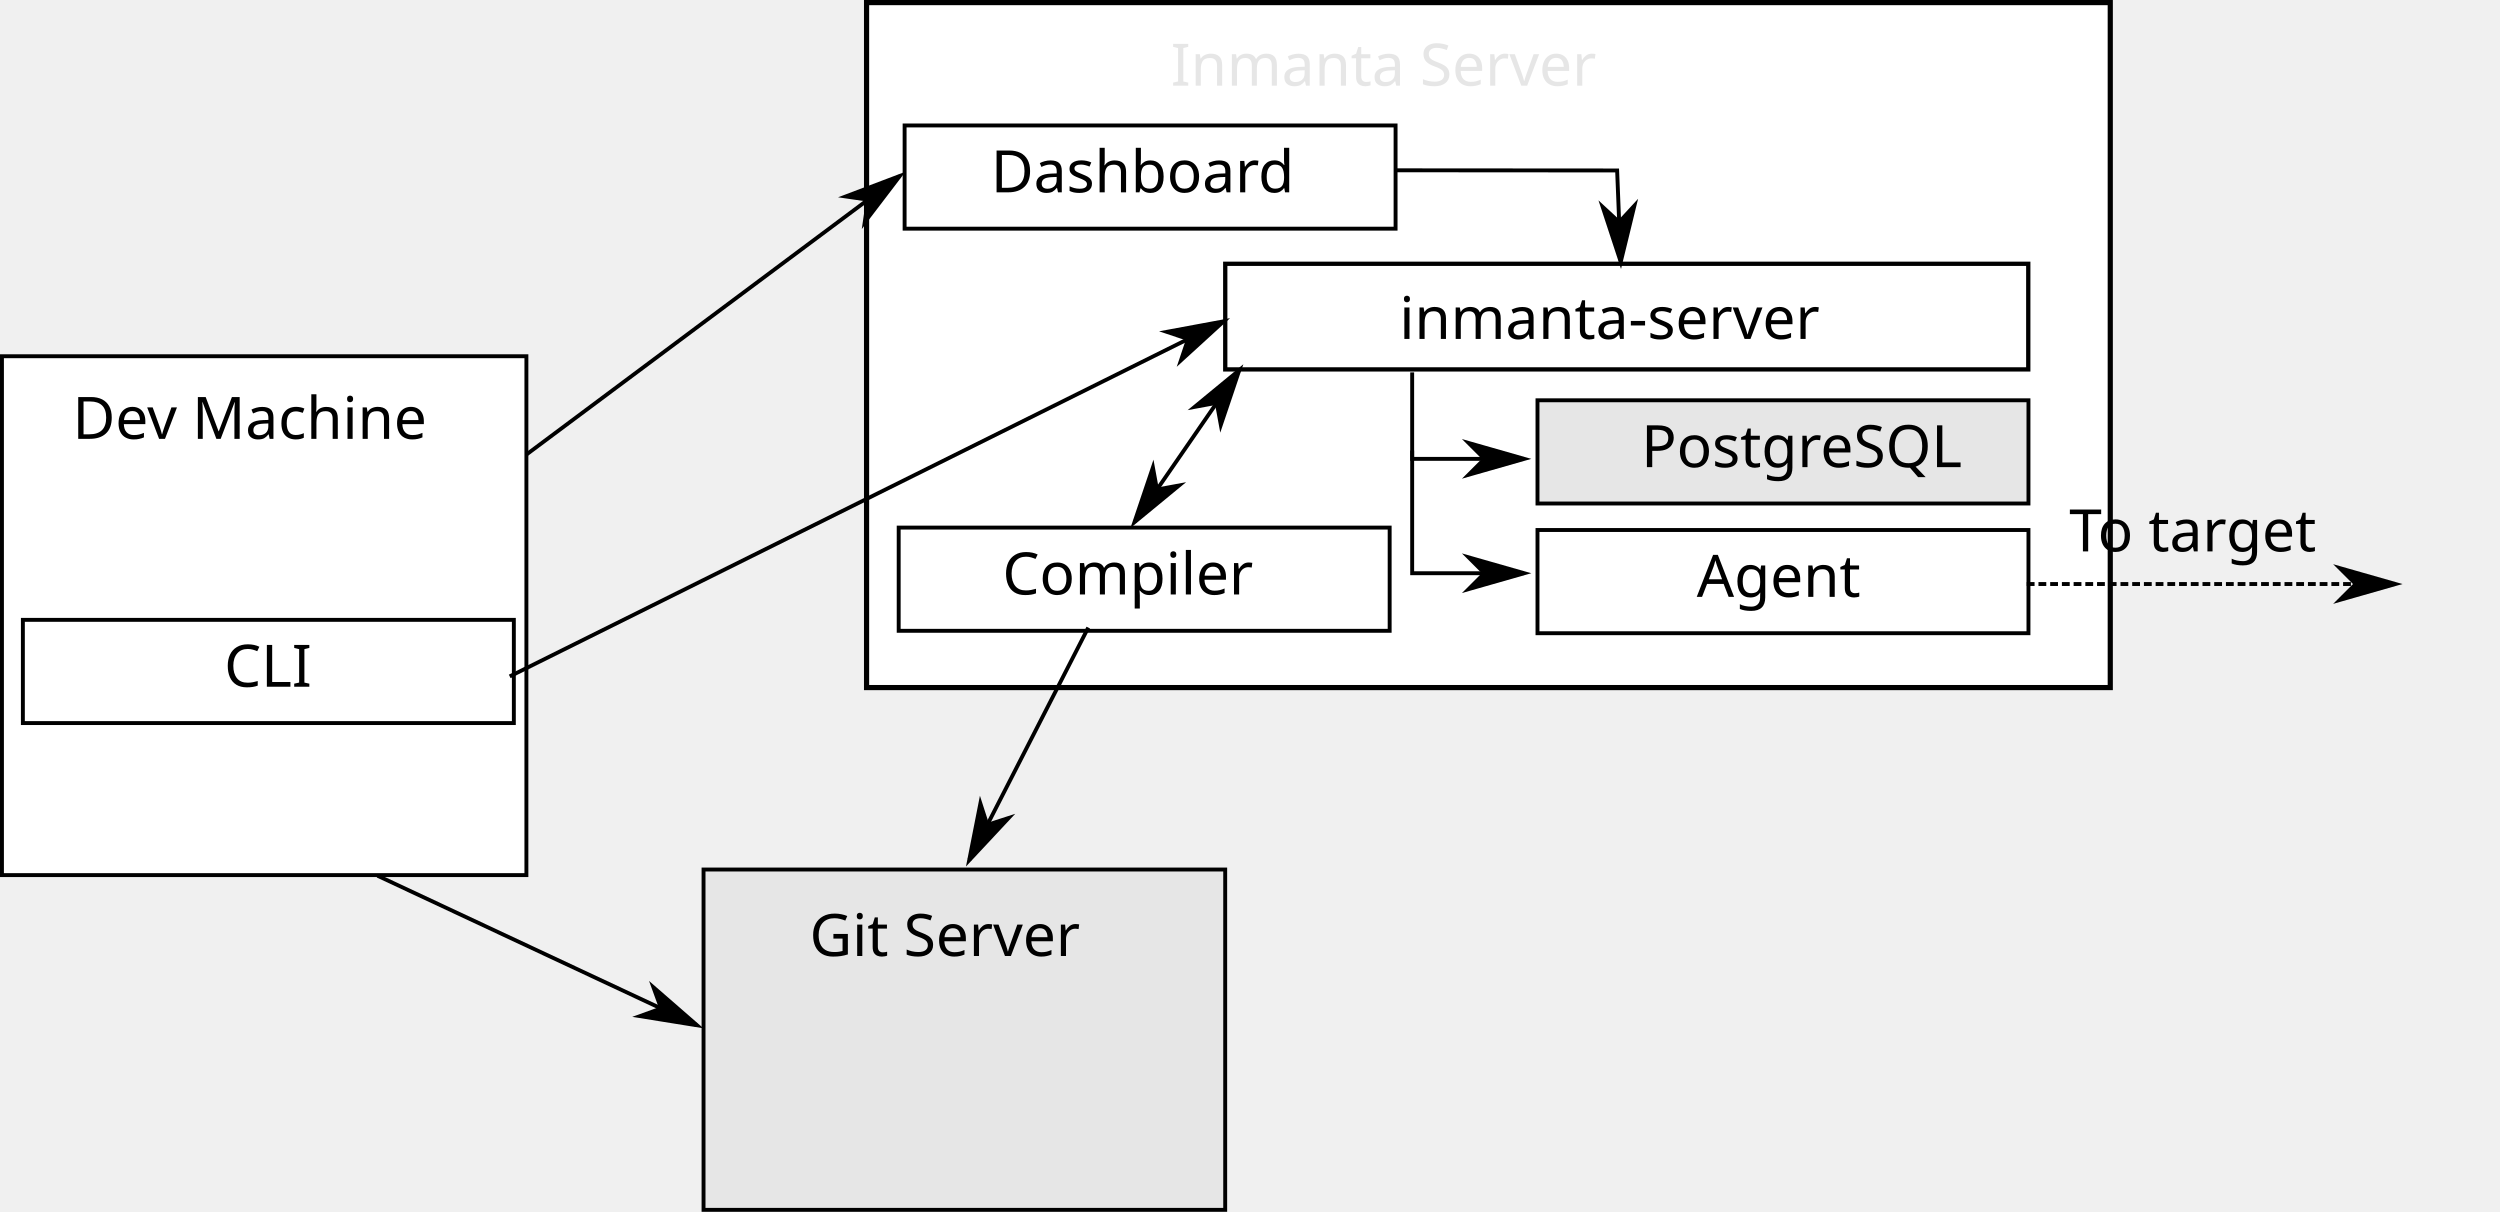
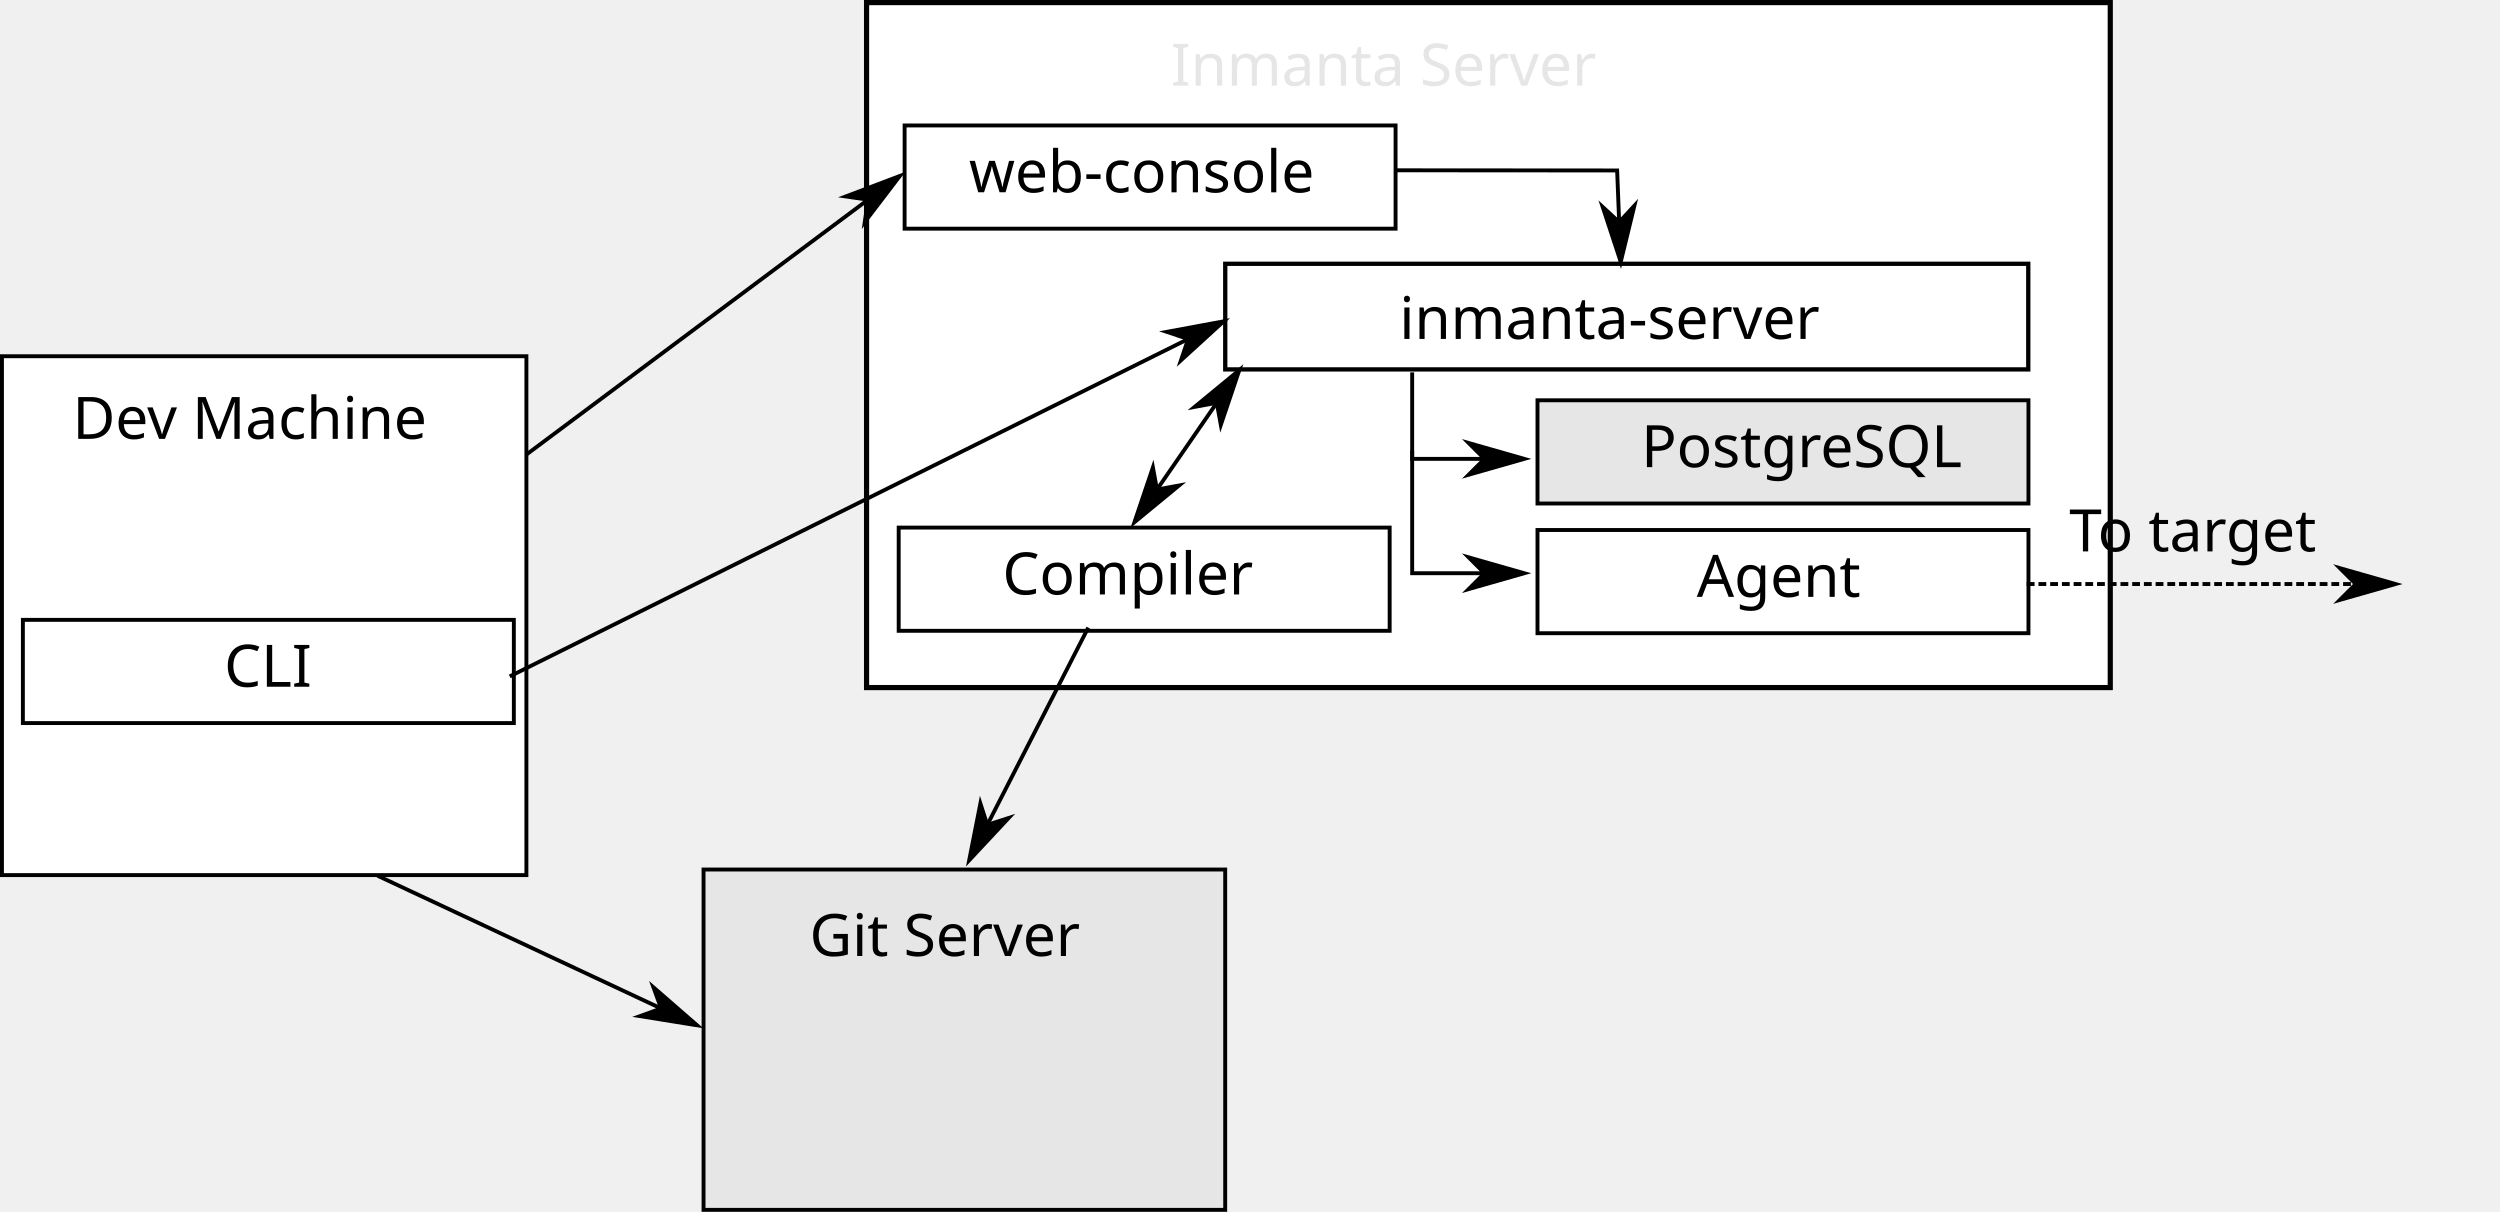
<svg xmlns="http://www.w3.org/2000/svg" width="180.659mm" height="87.57mm" viewBox="0 0 640.131 310.286" id="svg2" version="1.1">
  <defs id="defs4">
    <marker orient="auto" refY="0.0" refX="0.0" id="Arrow1Lstart" style="overflow:visible">
      <path id="path5443" d="M 0.0,0.0 L 5.0,-5.0 L -12.5,0.0 L 5.0,5.0 L 0.0,0.0 z " style="fill-rule:evenodd;stroke:#000000;stroke-width:1pt;stroke-opacity:1;fill:#000000;fill-opacity:1" transform="scale(0.8) translate(12.5,0)" />
    </marker>
    <marker orient="auto" refY="0" refX="0" id="marker8082" style="overflow:visible">
      <path id="path8084" d="M 0,0 5,-5 -12.5,0 5,5 0,0 Z" style="fill:#000000;fill-opacity:1;fill-rule:evenodd;stroke:#000000;stroke-width:1pt;stroke-opacity:1" transform="matrix(-0.8,0,0,-0.8,-10,0)" />
    </marker>
    <marker style="overflow:visible" id="marker8006" refX="0" refY="0" orient="auto">
      <path transform="matrix(-0.8,0,0,-0.8,-10,0)" style="fill:#000000;fill-opacity:1;fill-rule:evenodd;stroke:#000000;stroke-width:1pt;stroke-opacity:1" d="M 0,0 5,-5 -12.5,0 5,5 0,0 Z" id="path8008" />
    </marker>
    <marker orient="auto" refY="0" refX="0" id="marker6784" style="overflow:visible">
      <path id="path6786" d="M 0,0 5,-5 -12.5,0 5,5 0,0 Z" style="fill:#000000;fill-opacity:1;fill-rule:evenodd;stroke:#000000;stroke-width:1pt;stroke-opacity:1" transform="matrix(-0.8,0,0,-0.8,-10,0)" />
    </marker>
    <marker orient="auto" refY="0" refX="0" id="Arrow1Lend" style="overflow:visible">
      <path id="path4435" d="M 0,0 5,-5 -12.5,0 5,5 0,0 Z" style="fill:#000000;fill-opacity:1;fill-rule:evenodd;stroke:#000000;stroke-width:1pt;stroke-opacity:1" transform="matrix(-0.8,0,0,-0.8,-10,0)" />
    </marker>
    <marker orient="auto" refY="0" refX="0" id="Arrow1Lend-8" style="overflow:visible">
      <path id="path4435-4" d="M 0,0 5,-5 -12.5,0 5,5 0,0 Z" style="fill:#000000;fill-opacity:1;fill-rule:evenodd;stroke:#000000;stroke-width:1pt;stroke-opacity:1" transform="matrix(-0.8,0,0,-0.8,-10,0)" />
    </marker>
    <marker orient="auto" refY="0" refX="0" id="Arrow1Lend-8-6" style="overflow:visible">
      <path id="path4435-4-9" d="M 0,0 5,-5 -12.5,0 5,5 0,0 Z" style="fill:#000000;fill-opacity:1;fill-rule:evenodd;stroke:#000000;stroke-width:1pt;stroke-opacity:1" transform="matrix(-0.8,0,0,-0.8,-10,0)" />
    </marker>
    <marker orient="auto" refY="0" refX="0" id="Arrow1Lend-8-8" style="overflow:visible">
      <path id="path4435-4-5" d="M 0,0 5,-5 -12.5,0 5,5 0,0 Z" style="fill:#000000;fill-opacity:1;fill-rule:evenodd;stroke:#000000;stroke-width:1pt;stroke-opacity:1" transform="matrix(-0.8,0,0,-0.8,-10,0)" />
    </marker>
    <marker orient="auto" refY="0" refX="0" id="marker6784-9" style="overflow:visible">
      <path id="path6786-2" d="M 0,0 5,-5 -12.5,0 5,5 0,0 Z" style="fill:#000000;fill-opacity:1;fill-rule:evenodd;stroke:#000000;stroke-width:1pt;stroke-opacity:1" transform="matrix(-0.8,0,0,-0.8,-10,0)" />
    </marker>
    <marker orient="auto" refY="0" refX="0" id="marker6784-9-0" style="overflow:visible">
      <path id="path6786-2-3" d="M 0,0 5,-5 -12.5,0 5,5 0,0 Z" style="fill:#000000;fill-opacity:1;fill-rule:evenodd;stroke:#000000;stroke-width:1pt;stroke-opacity:1" transform="matrix(-0.8,0,0,-0.8,-10,0)" />
    </marker>
    <marker orient="auto" refY="0" refX="0" id="Arrow1Lend-8-8-3" style="overflow:visible">
      <path id="path4435-4-5-6" d="M 0,0 5,-5 -12.5,0 5,5 0,0 Z" style="fill:#000000;fill-opacity:1;fill-rule:evenodd;stroke:#000000;stroke-width:1pt;stroke-opacity:1" transform="matrix(-0.8,0,0,-0.8,-10,0)" />
    </marker>
  </defs>
  <g id="layer1" transform="translate(-114.1429,-393.2908)">
    <g id="g4355" transform="translate(77.14286,269.2857)" style="fill:#e6e6e6;fill-opacity:1">
      <rect y="346.648" x="217.143" height="87.143" width="133.571" id="rect4136" style="fill:#e6e6e6;fill-opacity:1;stroke:#000000;stroke-width:1;stroke-miterlimit:4;stroke-dasharray:none;stroke-opacity:1" />
      <text id="text4138" y="368.791" x="244.286" style="font-style:normal;font-weight:normal;line-height:0%;font-family:sans-serif;letter-spacing:0px;word-spacing:0px;fill:#e6e6e6;fill-opacity:1;stroke:none;stroke-width:1px;stroke-linecap:butt;stroke-linejoin:miter;stroke-opacity:1" xml:space="preserve">
        <tspan y="368.791" x="244.286" id="tspan4140" style="font-size:15px;line-height:1.25;fill:#000000;fill-opacity:1">Git Server</tspan>
      </text>
    </g>
    <rect style="fill:#ffffff;fill-opacity:1;stroke:#000000;stroke-width:1.324;stroke-miterlimit:4;stroke-dasharray:none;stroke-opacity:1" id="rect4136-9" width="318.453" height="175.39" x="336.028" y="393.953" />
    <text xml:space="preserve" style="font-style:normal;font-weight:normal;line-height:0%;font-family:sans-serif;letter-spacing:0px;word-spacing:0px;fill:#e6e6e6;fill-opacity:1;stroke:none;stroke-width:1px;stroke-linecap:butt;stroke-linejoin:miter;stroke-opacity:1" x="413.929" y="415.219" id="text4138-8">
      <tspan id="tspan4140-5" x="413.929" y="415.219" style="font-size:15px;line-height:1.25">Inmanta Server</tspan>
    </text>
    <g id="g4215" transform="translate(120.6784,211.9931)" style="fill:#e6e6e6;fill-opacity:1">
      <rect y="283.791" x="387.143" height="26.429" width="125.714" id="rect4169" style="fill:#e6e6e6;fill-opacity:1;stroke:#000000;stroke-width:1;stroke-miterlimit:4;stroke-dasharray:none;stroke-opacity:1" />
      <text id="text4171" y="300.913" x="413.712" style="font-style:normal;font-weight:normal;line-height:0%;font-family:sans-serif;letter-spacing:0px;word-spacing:0px;fill:#e6e6e6;fill-opacity:1;stroke:none;stroke-width:1px;stroke-linecap:butt;stroke-linejoin:miter;stroke-opacity:1" xml:space="preserve">
        <tspan y="300.913" x="413.712" id="tspan4173" style="font-size:15px;line-height:1.25;fill:#000000;fill-opacity:1">PostgreSQL</tspan>
      </text>
    </g>
    <g id="g4210" transform="translate(-40.03589,289.136)">
      <rect y="171.697" x="467.906" height="27.044" width="205.616" id="rect4169-2" style="fill:#ffffff;fill-opacity:1;stroke:#000000;stroke-width:1.099;stroke-miterlimit:4;stroke-dasharray:none;stroke-opacity:1" />
      <text id="text4206" y="190.934" x="512.49" style="font-style:normal;font-weight:normal;line-height:0%;font-family:sans-serif;letter-spacing:0px;word-spacing:0px;fill:#000000;fill-opacity:1;stroke:none;stroke-width:1px;stroke-linecap:butt;stroke-linejoin:miter;stroke-opacity:1" xml:space="preserve">
        <tspan y="190.934" x="512.49" id="tspan4208" style="font-size:15px;line-height:1.25">inmanta-server</tspan>
      </text>
    </g>
    <g id="g4215-6-0" transform="translate(120.6784,245.2074)">
      <rect y="283.791" x="387.143" height="26.429" width="125.714" id="rect4169-20-5" style="fill:#ffffff;fill-opacity:1;stroke:#000000;stroke-width:1;stroke-miterlimit:4;stroke-dasharray:none;stroke-opacity:1" />
      <text id="text4171-0-6" y="300.913" x="427.917" style="font-style:normal;font-weight:normal;line-height:0%;font-family:sans-serif;letter-spacing:0px;word-spacing:0px;fill:#000000;fill-opacity:1;stroke:none;stroke-width:1px;stroke-linecap:butt;stroke-linejoin:miter;stroke-opacity:1" xml:space="preserve">
        <tspan y="300.913" x="427.917" id="tspan4173-6-1" style="font-size:15px;line-height:1.25">Agent</tspan>
      </text>
    </g>
    <g id="g4360" transform="translate(57.14286,97.14286)">
      <rect y="387.362" x="57.5" height="132.857" width="134.286" id="rect4136-8" style="fill:#ffffff;fill-opacity:1;stroke:#000000;stroke-width:1;stroke-miterlimit:4;stroke-dasharray:none;stroke-opacity:1" />
      <text id="text4138-85" y="408.511" x="75.579" style="font-style:normal;font-weight:normal;line-height:0%;font-family:sans-serif;letter-spacing:0px;word-spacing:0px;fill:#000000;fill-opacity:1;stroke:none;stroke-width:1px;stroke-linecap:butt;stroke-linejoin:miter;stroke-opacity:1" xml:space="preserve">
        <tspan y="408.511" x="75.579" id="tspan4140-3" style="font-size:15px;line-height:1.25">Dev Machine</tspan>
      </text>
      <g transform="translate(-100.0319,147.4467)" id="g4215-6-06">
        <rect style="fill:#ffffff;fill-opacity:1;stroke:#000000;stroke-width:1;stroke-miterlimit:4;stroke-dasharray:none;stroke-opacity:1" id="rect4169-20-9" width="125.714" height="26.429" x="387.143" y="283.791" />
        <text xml:space="preserve" style="font-style:normal;font-weight:normal;line-height:0%;font-family:sans-serif;letter-spacing:0px;word-spacing:0px;fill:#000000;fill-opacity:1;stroke:none;stroke-width:1px;stroke-linecap:butt;stroke-linejoin:miter;stroke-opacity:1" x="413.712" y="300.913" id="text4171-0-0">
          <tspan id="tspan4173-6-2" x="413.712" y="300.913" style="font-size:15px;line-height:1.25">Compiler</tspan>
        </text>
      </g>
      <g transform="translate(-324.2857,171.0714)" id="g4215-6-06-0">
        <rect style="fill:#ffffff;fill-opacity:1;stroke:#000000;stroke-width:1;stroke-miterlimit:4;stroke-dasharray:none;stroke-opacity:1" id="rect4169-20-9-0" width="125.714" height="26.429" x="387.143" y="283.791" />
        <text xml:space="preserve" style="font-style:normal;font-weight:normal;line-height:0%;font-family:sans-serif;letter-spacing:0px;word-spacing:0px;fill:#000000;fill-opacity:1;stroke:none;stroke-width:1px;stroke-linecap:butt;stroke-linejoin:miter;stroke-opacity:1" x="438.684" y="300.913" id="text4171-0-0-5">
          <tspan id="tspan4173-6-2-3" x="438.684" y="300.913" style="font-size:15px;line-height:1.25">CLI</tspan>
        </text>
      </g>
      <g transform="translate(-98.51661,44.47931)" id="g4215-6-06-0-2">
        <rect style="fill:#ffffff;fill-opacity:1;stroke:#000000;stroke-width:1;stroke-miterlimit:4;stroke-dasharray:none;stroke-opacity:1" id="rect4169-20-9-0-8" width="125.714" height="26.429" x="387.143" y="283.791" />
-         <text xml:space="preserve" style="font-style:normal;font-weight:normal;line-height:0%;font-family:sans-serif;letter-spacing:0px;word-spacing:0px;fill:#000000;fill-opacity:1;stroke:none;stroke-width:1px;stroke-linecap:butt;stroke-linejoin:miter;stroke-opacity:1" x="409.237" y="300.913" id="text4171-0-0-5-9">
-           <tspan id="tspan4173-6-2-3-3" x="409.237" y="300.913" style="font-size:15px;line-height:1.25">Dashboard</tspan>
+         <text xml:space="preserve" style="font-style:normal;font-weight:normal;line-height:0%;font-family:sans-serif;letter-spacing:0px;word-spacing:0px;fill:#000000;fill-opacity:1;stroke:none;stroke-width:1px;stroke-linecap:butt;stroke-linejoin:miter;stroke-opacity:1" x="403.612" y="300.913" id="text4171-0-0-5-9">
+           <tspan id="tspan4173-6-2-3-3" x="403.612" y="300.913" style="font-size:15px;line-height:1.25">web-console</tspan>
        </text>
      </g>
    </g>
    <path style="fill:none;fill-rule:evenodd;stroke:#000000;stroke-width:1px;stroke-linecap:butt;stroke-linejoin:miter;stroke-opacity:1;marker-end:url(#Arrow1Lend)" d="m 471.737,436.896 56.477,0.042 0.919,23.275" id="path4426" />
    <path style="fill:none;fill-rule:evenodd;stroke:#000000;stroke-width:1px;stroke-linecap:butt;stroke-linejoin:miter;stroke-opacity:1;marker-end:url(#Arrow1Lend-8)" d="M 244.662,566.484 427.361,475.62" id="path4426-7" />
    <path style="fill:none;fill-rule:evenodd;stroke:#000000;stroke-width:1px;stroke-linecap:butt;stroke-linejoin:miter;stroke-opacity:1;marker-start:url(#Arrow1Lstart);marker-end:url(#Arrow1Lend-8-6)" d="m 404.685,526.906 26.717,-38.746" id="path4426-7-7" />
    <path style="fill:none;fill-rule:evenodd;stroke:#000000;stroke-width:1px;stroke-linecap:butt;stroke-linejoin:miter;stroke-opacity:1;marker-end:url(#Arrow1Lend-8-8)" d="m 210.822,617.524 81.697,38.246" id="path4426-7-2" />
    <path style="fill:none;fill-rule:evenodd;stroke:#000000;stroke-width:1px;stroke-linecap:butt;stroke-linejoin:miter;stroke-opacity:1;marker-end:url(#marker6784)" d="m 475.733,488.641 v 22.143 h 28.571" id="path6776" />
    <path style="fill:none;fill-rule:evenodd;stroke:#000000;stroke-width:1px;stroke-linecap:butt;stroke-linejoin:miter;stroke-opacity:1;marker-end:url(#marker6784-9)" d="m 475.733,508.636 v 31.429 h 28.571" id="path6776-0" />
    <path style="fill:none;fill-rule:evenodd;stroke:#000000;stroke-width:1;stroke-linecap:butt;stroke-linejoin:miter;stroke-miterlimit:4;stroke-dasharray:2, 1;stroke-dashoffset:0;stroke-opacity:1;marker-end:url(#marker8006)" d="m 633.097,542.831 h 94.286" id="path7998" />
    <text xml:space="preserve" style="font-style:normal;font-weight:normal;line-height:0%;font-family:sans-serif;letter-spacing:0px;word-spacing:0px;fill:#000000;fill-opacity:1;stroke:none;stroke-width:1px;stroke-linecap:butt;stroke-linejoin:miter;stroke-opacity:1" x="643.982" y="534.467" id="text8176">
      <tspan id="tspan8178" x="643.982" y="534.467" style="font-size:15px;line-height:1.25">To target</tspan>
    </text>
    <path style="fill:none;fill-rule:evenodd;stroke:#000000;stroke-width:1px;stroke-linecap:butt;stroke-linejoin:miter;stroke-opacity:1;marker-end:url(#marker8082)" d="m 248.998,509.627 95.459,-71.216" id="path5419" />
    <path style="fill:none;fill-rule:evenodd;stroke:#000000;stroke-width:1px;stroke-linecap:butt;stroke-linejoin:miter;stroke-opacity:1;marker-end:url(#Arrow1Lend-8-8-3)" d="m 392.794,553.985 -30.43,59.459" id="path4426-7-2-7" />
  </g>
</svg>
